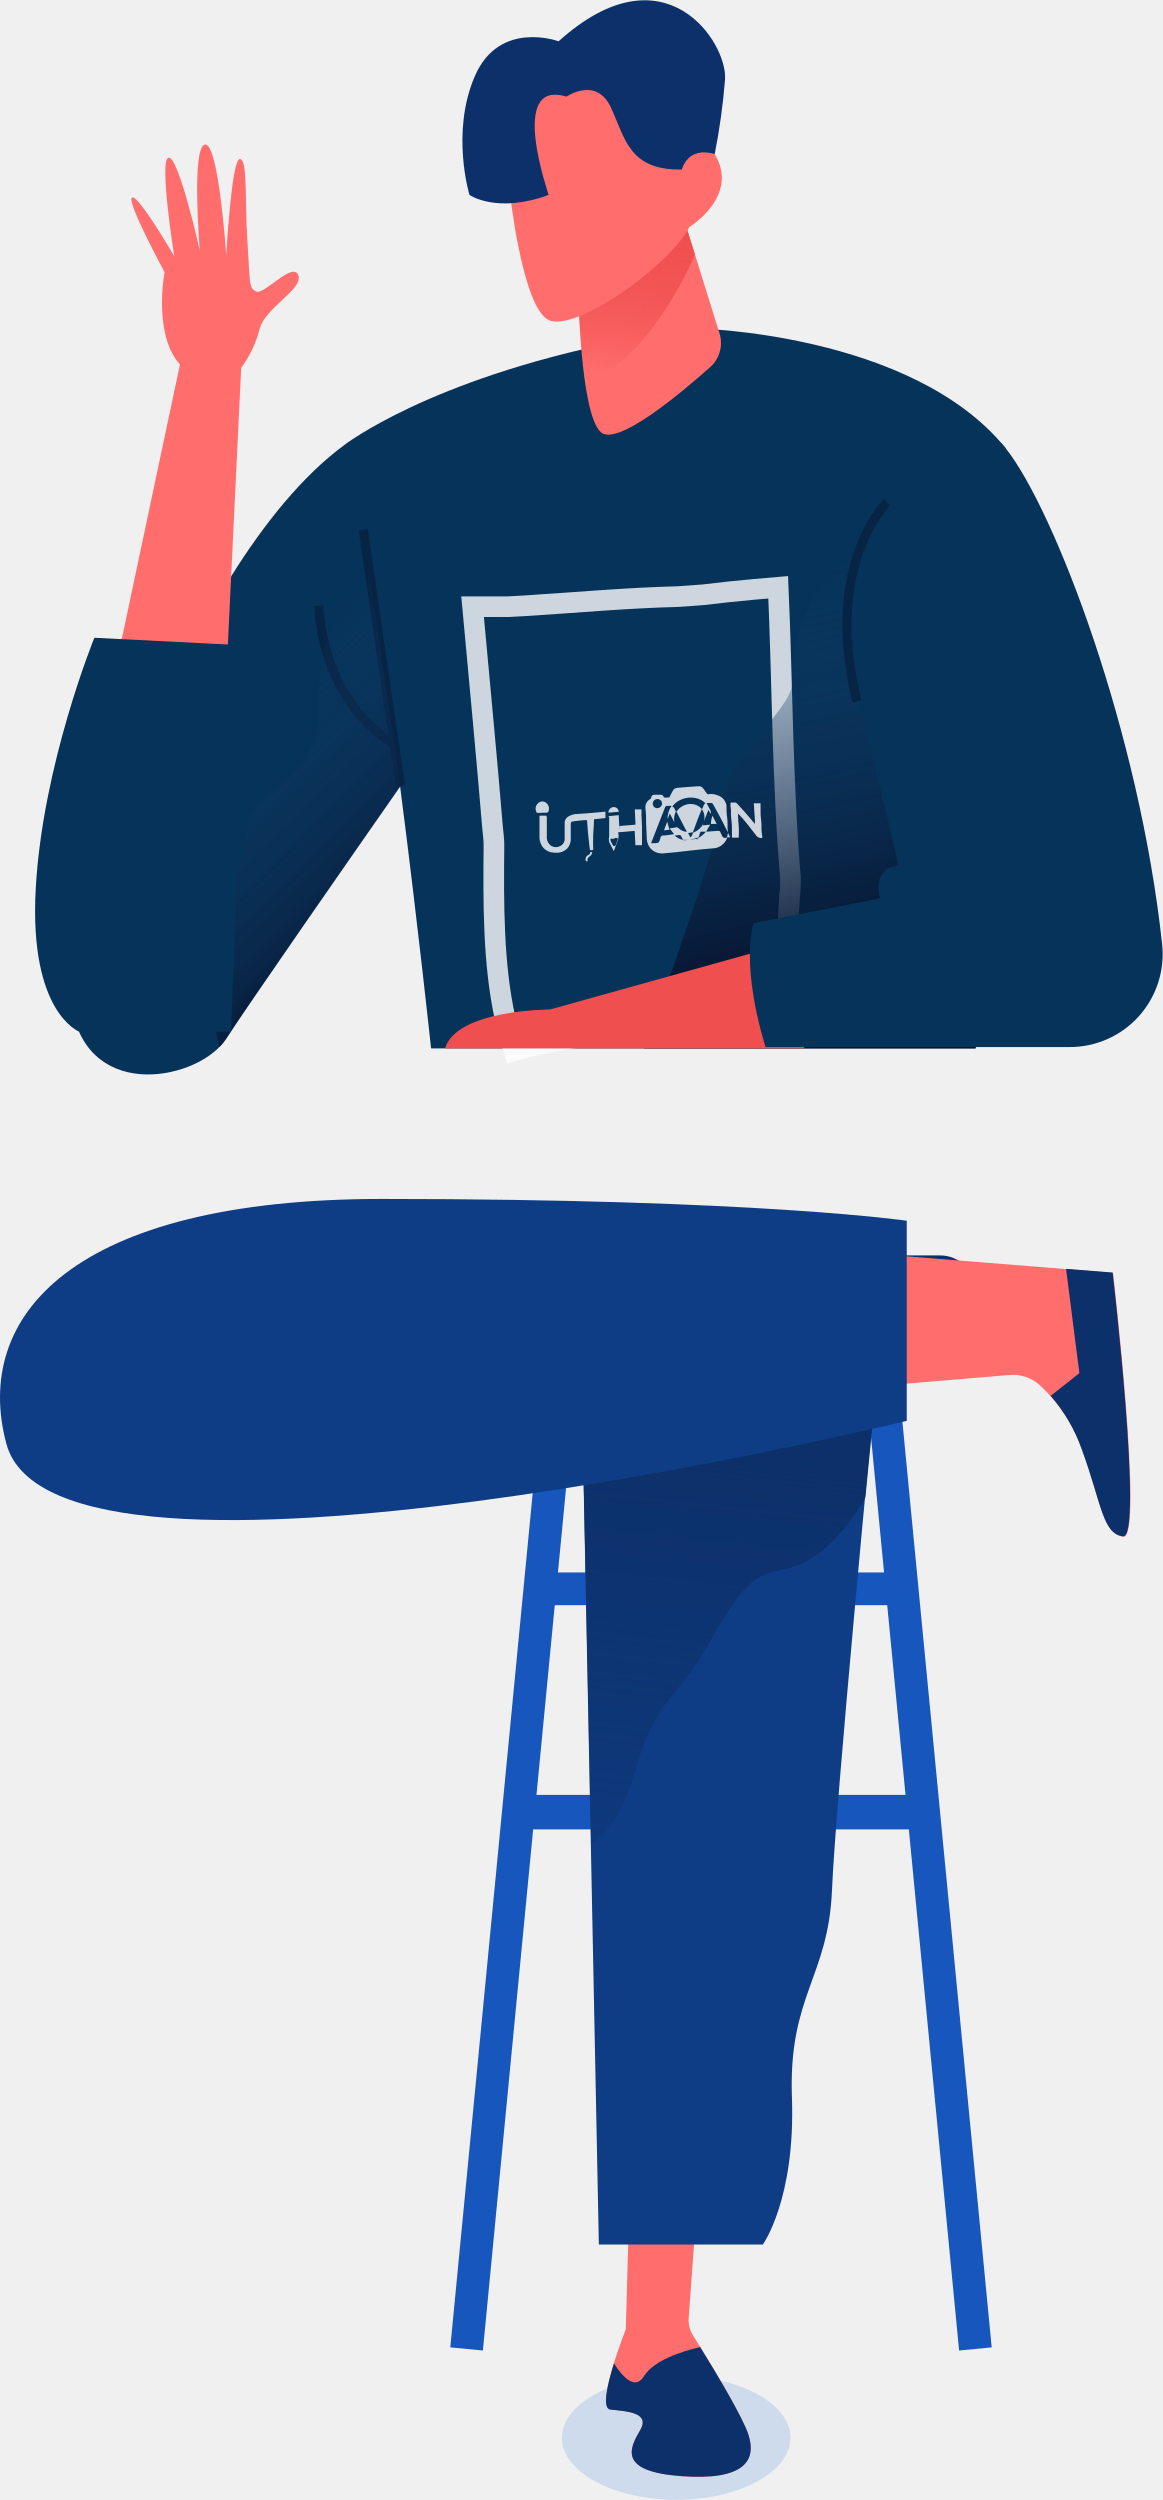
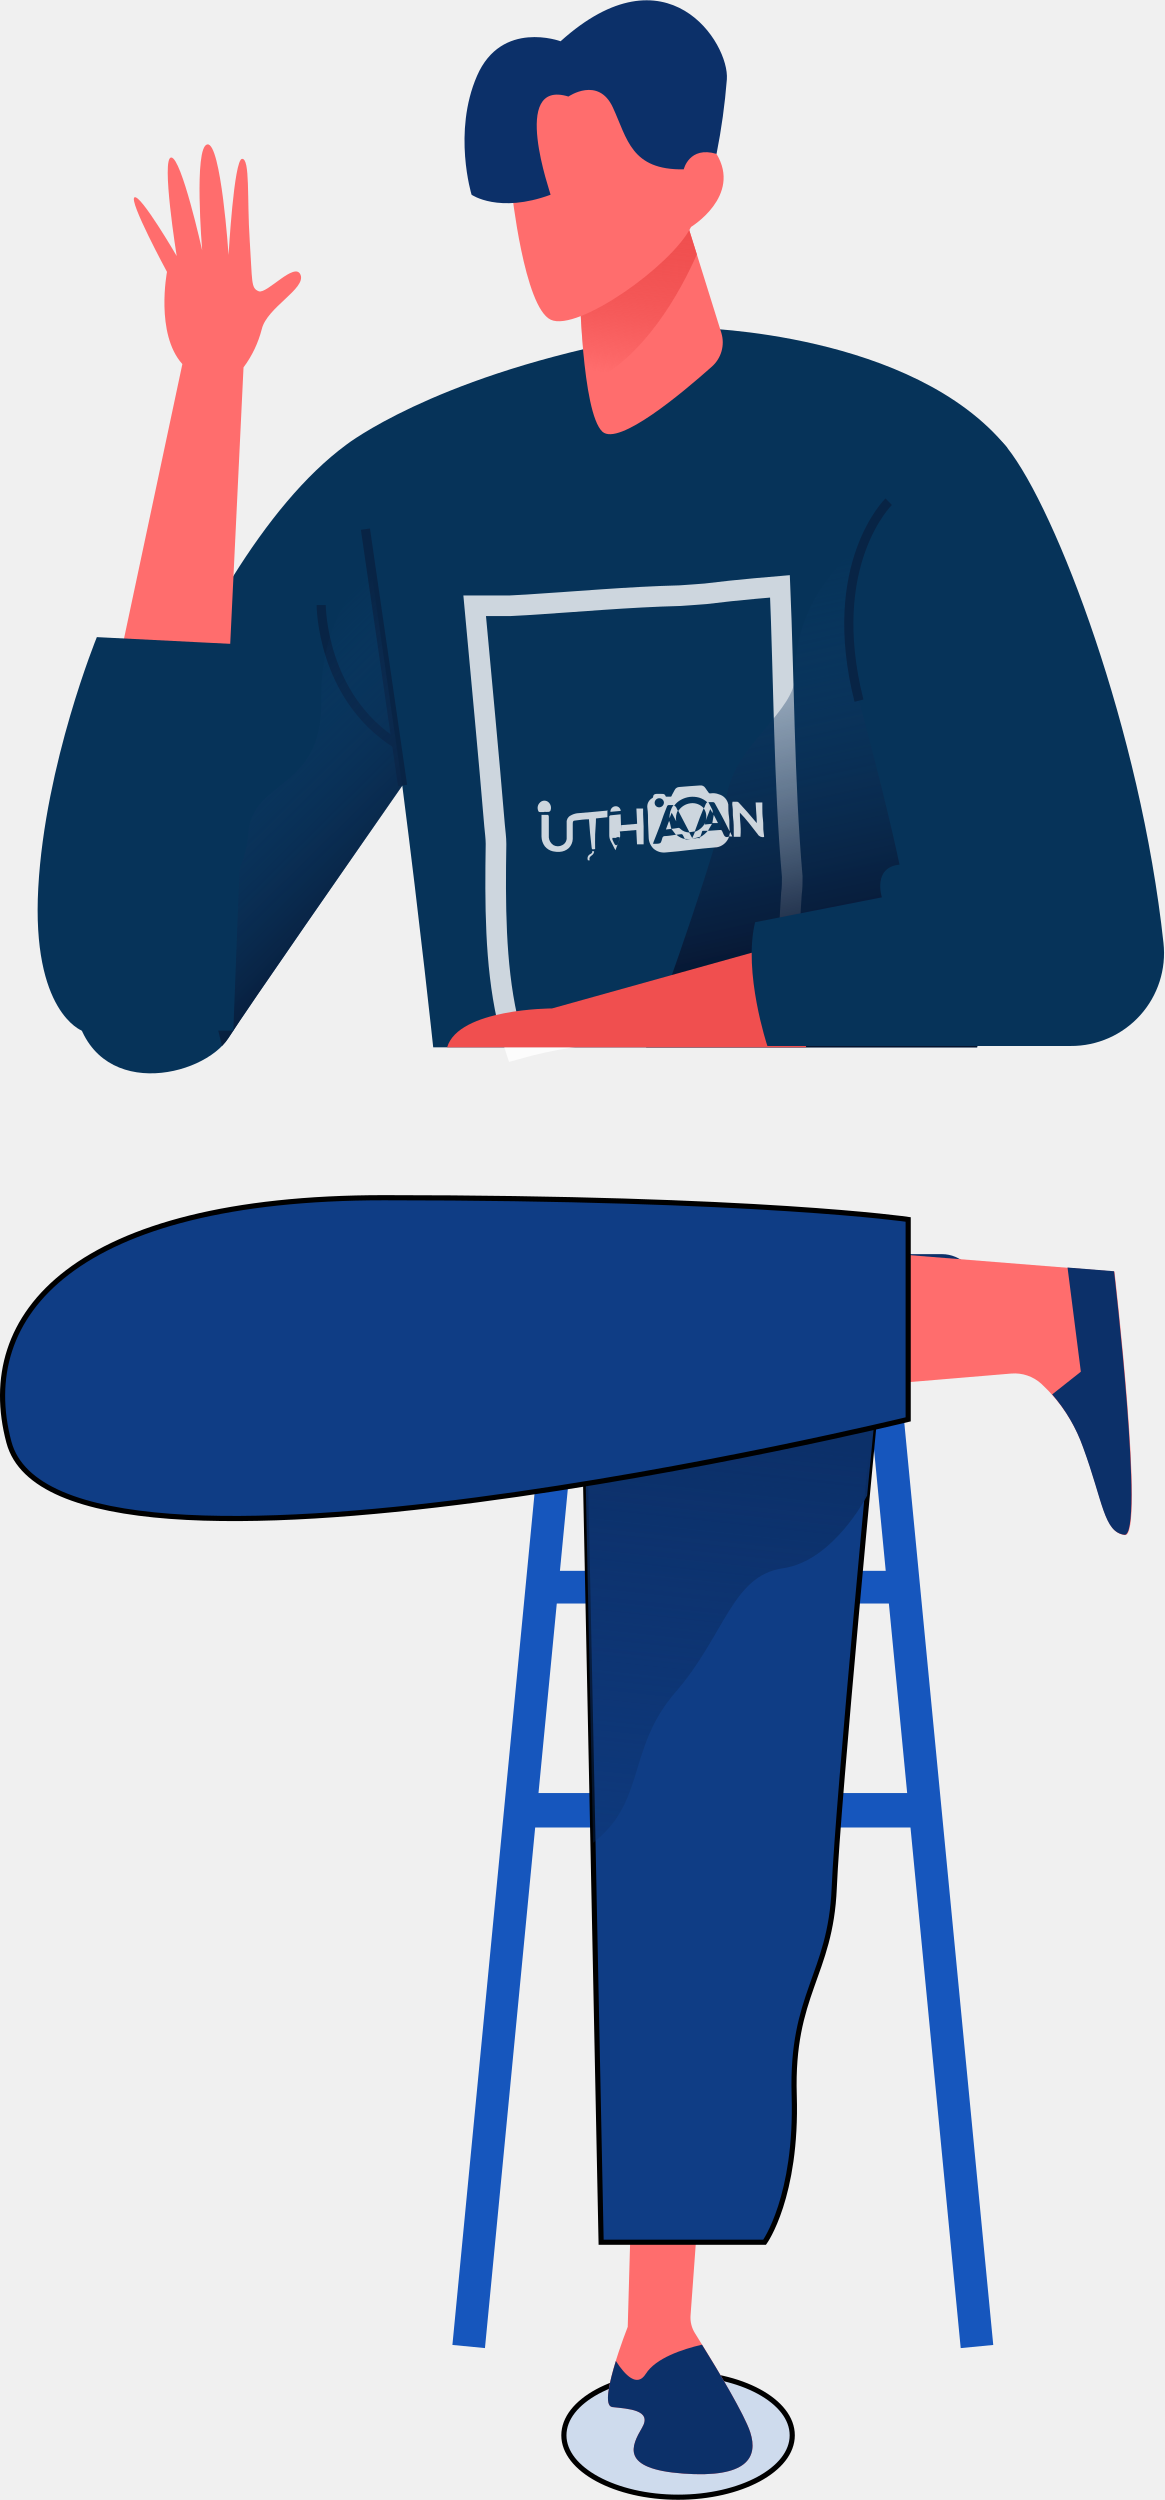
- <svg xmlns="http://www.w3.org/2000/svg" xmlns:xlink="http://www.w3.org/1999/xlink" viewBox="0 0 112.61 242.13">
+ <svg xmlns="http://www.w3.org/2000/svg" xmlns:xlink="http://www.w3.org/1999/xlink" viewBox="0 0 112.86 242.38">
  <defs>
-     <style>.cls-1,.cls-12,.cls-2,.cls-9{fill:none;stroke-miterlimit:10;}.cls-1,.cls-2{stroke:#1656bd;}.cls-1{stroke-width:3.17px;}.cls-2{stroke-width:3.34px;}.cls-3{fill:#0c3069;}.cls-4{fill:#cedbed;}.cls-5{fill:#ff6d6d;}.cls-6{fill:#0f3d85;}.cls-7{fill:url(#linear-gradient);}.cls-8{fill:#063359;}.cls-9{stroke:#082445;stroke-width:0.89px;}.cls-10{fill:url(#linear-gradient-2);}.cls-11{fill:url(#linear-gradient-3);}.cls-12{stroke:#fff;stroke-width:2px;}.cls-12,.cls-16{opacity:0.8;}.cls-13{fill:url(#linear-gradient-4);}.cls-14{fill:#f04f4f;}.cls-15{fill:url(#linear-gradient-5);}.cls-17{fill:#fff;}</style>
-     <linearGradient id="linear-gradient" x1="70.44" y1="139.44" x2="64.1" y2="198.1" gradientUnits="userSpaceOnUse">
+     <style>.cls-1,.cls-12,.cls-2,.cls-9{fill:none;}.cls-1,.cls-2{stroke:#1656bd;}.cls-1,.cls-12,.cls-2,.cls-4,.cls-6,.cls-9{stroke-miterlimit:10;}.cls-1{stroke-width:3.17px;}.cls-2{stroke-width:3.34px;}.cls-3{fill:#0c3069;}.cls-4{fill:#cedbed;}.cls-4,.cls-6{stroke:#000;stroke-width:0.5px;}.cls-5{fill:#ff6d6d;}.cls-6{fill:#0f3d85;}.cls-7{fill:url(#linear-gradient);}.cls-8{fill:#063359;}.cls-9{stroke:#082445;stroke-width:0.89px;}.cls-10{fill:url(#linear-gradient-2);}.cls-11{fill:url(#linear-gradient-3);}.cls-12{stroke:#fff;stroke-width:2px;}.cls-12,.cls-16{opacity:0.8;}.cls-13{fill:url(#linear-gradient-4);}.cls-14{fill:#f04f4f;}.cls-15{fill:url(#linear-gradient-5);}.cls-17{fill:#fff;}</style>
+     <linearGradient id="linear-gradient" x1="70.69" y1="139.44" x2="64.35" y2="198.1" gradientUnits="userSpaceOnUse">
      <stop offset="0" stop-color="#0c3069" />
      <stop offset="1" stop-color="#0c3069" stop-opacity="0" />
    </linearGradient>
-     <linearGradient id="linear-gradient-2" x1="38.75" y1="77.89" x2="21.58" y2="58.27" gradientUnits="userSpaceOnUse">
+     <linearGradient id="linear-gradient-2" x1="39" y1="77.89" x2="21.83" y2="58.27" gradientUnits="userSpaceOnUse">
      <stop offset="0" stop-color="#80371d" stop-opacity="0.89" />
      <stop offset="0.07" stop-color="#80371d" />
      <stop offset="1" stop-color="#80371d" stop-opacity="0" />
    </linearGradient>
-     <linearGradient id="linear-gradient-3" x1="39.34" y1="89.43" x2="20.58" y2="70.27" gradientUnits="userSpaceOnUse">
+     <linearGradient id="linear-gradient-3" x1="39.59" y1="89.43" x2="20.83" y2="70.27" gradientUnits="userSpaceOnUse">
      <stop offset="0" stop-color="#06132d" />
      <stop offset="1" stop-color="#134578" stop-opacity="0" />
    </linearGradient>
-     <linearGradient id="linear-gradient-4" x1="82.85" y1="93.05" x2="74.57" y2="55.53" xlink:href="#linear-gradient-3" />
-     <linearGradient id="linear-gradient-5" x1="62.38" y1="20.25" x2="60.34" y2="36.43" gradientUnits="userSpaceOnUse">
+     <linearGradient id="linear-gradient-4" x1="83.1" y1="93.05" x2="74.82" y2="55.53" xlink:href="#linear-gradient-3" />
+     <linearGradient id="linear-gradient-5" x1="62.63" y1="20.25" x2="60.59" y2="36.43" gradientUnits="userSpaceOnUse">
      <stop offset="0" stop-color="#f04f4f" />
      <stop offset="0.15" stop-color="#f04f4f" stop-opacity="0.99" />
      <stop offset="0.28" stop-color="#f04f4f" stop-opacity="0.94" />
      <stop offset="0.4" stop-color="#f04f4f" stop-opacity="0.86" />
      <stop offset="0.53" stop-color="#f04f4f" stop-opacity="0.76" />
      <stop offset="0.65" stop-color="#f04f4f" stop-opacity="0.62" />
      <stop offset="0.76" stop-color="#f04f4f" stop-opacity="0.45" />
      <stop offset="0.88" stop-color="#f04f4f" stop-opacity="0.25" />
      <stop offset="0.99" stop-color="#f04f4f" stop-opacity="0.02" />
      <stop offset="1" stop-color="#f04f4f" stop-opacity="0" />
    </linearGradient>
  </defs>
  <g id="Layer_2" data-name="Layer 2">
    <g id="man_2" data-name="man 2">
-       <line class="cls-1" x1="54.65" y1="129.43" x2="45.19" y2="227.5" />
-       <line class="cls-1" x1="85.01" y1="129.43" x2="94.47" y2="227.5" />
-       <line class="cls-1" x1="52.3" y1="153.88" x2="87.52" y2="153.88" />
-       <line class="cls-2" x1="50.36" y1="175.51" x2="89.45" y2="175.51" />
-       <rect class="cls-3" x="45.19" y="121.59" width="49.27" height="10.66" rx="3.4" />
-       <path class="cls-4" d="M76.56,236.11c0,3.32-5,6-11.07,6s-11.07-2.7-11.07-6,4.95-6,11.07-6S76.56,232.78,76.56,236.11Z" />
-       <path class="cls-5" d="M60.9,215.34l-.29,10.25s-3,7.61-1.49,7.78,3.9.26,2.88,2-2.19,4,4,4.45,7.27-1.57,6.49-4c-.62-1.94-4.06-7.53-5.36-9.61a2.82,2.82,0,0,1-.43-1.72l.85-11.63Z" />
-       <path class="cls-3" d="M59.12,233.37c1.52.17,3.9.26,2.88,2s-2.19,4,4,4.45,7.27-1.57,6.49-4c-.53-1.66-3.12-6-4.68-8.5-1.89.44-4.49,1.3-5.45,2.83-.84,1.34-2,.15-2.9-1.25C58.81,231,58.29,233.27,59.12,233.37Z" />
-       <path class="cls-6" d="M56.44,139.55,58,217.39H73.88s3.17-4.38,2.82-14.25,3.53-11.62,3.88-20.08,4-46.51,4-46.51Z" />
-       <path class="cls-7" d="M83.82,145s-3.24,6.34-8.17,7.05-5.64,6.51-10.4,12-2.81,10.57-8,14.62l-.8-39.1,28.19-3Z" />
-       <path class="cls-5" d="M85.86,134.17l11.92-1a3.86,3.86,0,0,1,2.94,1,15.55,15.55,0,0,1,4.08,6.2c1.94,5.29,2,8.19,4,8.46s-1-25.55-1-25.55l-24.23-1.94Z" />
-       <path class="cls-3" d="M103.25,122.89l1.29,10.1-2.78,2.2a15.92,15.92,0,0,1,3,5.15c1.94,5.29,2,8.19,4,8.46s-1-25.55-1-25.55Z" />
-       <path class="cls-8" d="M67.31,31.8c-21.13,3-31.38,9.51-33.55,11h0l-.44.32h0C17.31,54.94,6,92.72,7,97.8c1.76,9.07,12.42,6.69,14.88,2.82,1.94-3.05,12.44-18.12,16.87-24.47,1.73,13.42,3,25.39,3,25.39H94.49L97.4,43.41C88.29,32.18,67.31,31.8,67.31,31.8Z" />
-       <line class="cls-9" x1="38.78" y1="76.15" x2="35.18" y2="51.3" />
-       <path class="cls-9" d="M30.89,58.66s0,8.87,7.31,13.47" />
-       <path class="cls-5" d="M21.89,66.16l1.47-30.54a10.59,10.59,0,0,0,1.77-3.71c.5-2.11,4.29-3.91,3.76-5.26s-3.27,1.89-4.05,1.59-.61-.89-.88-4.94.05-7.93-.74-7.9-1.31,9.32-1.31,9.32S21.18,13.78,19.85,14s-.5,10.27-.5,10.27-2-9-3-9,.53,9.55.53,9.55-3.49-6-4.09-5.69,3.15,7.23,3.15,7.23-1.15,6,1.49,8.94L11,65.64Z" />
-       <polygon class="cls-10" points="39.05 78.24 39.05 78.24 39.05 78.23 39.05 78.24" />
-       <path class="cls-11" d="M38.76,76.19l-3-20.85s-5.07,3.77-4.88,12.59-6.68,7.5-7.08,12.92-5.24,9.37-5.24,9.37l2.7,11.19a5,5,0,0,0,.64-.79C23.85,97.58,34.31,82.56,38.76,76.19Z" />
-       <path class="cls-12" d="M77.42,99a7.78,7.78,0,0,1-4.68,1c-.56,0-1.13-.08-1.68-.15-7.29-.09-14.29-.09-21.29,1.91a30.82,30.82,0,0,1-.84-3.07c-1.16-5.26-1.15-11.08-1.09-16.83,0-.6-.09-1.19-.14-1.78-.59-7.09-1.26-14-1.93-21.32,1,0,2,0,3.43,0l1.65-.09c4.94-.31,9.77-.76,14.84-.89.83-.06,1.65-.11,2.47-.18,1.58-.2,3.18-.36,4.79-.51l2.42-.21c.4,8.93.4,18.93,1.19,28.15,0,.55,0,1.1-.08,1.65-.23,3.88-.6,7.83.94,11.61A5.33,5.33,0,0,0,77.42,99Z" />
-       <path class="cls-13" d="M62.39,101.54h32.1l2.32-46.39L84,52.13c-5.68,4.36-7.27,9.57-7.13,13.21s-6,6.87-6.68,12C69.61,81.43,64.51,95.7,62.39,101.54Z" />
-       <path class="cls-14" d="M76,91.43,53.27,97.77s-9.05,0-10.17,3.77H77.91Z" />
-       <path class="cls-6" d="M.61,139.81C-2.67,127.48,7,116.12,37,116.12c36.42,0,50.82,2.11,50.82,2.11v19.38S5.36,157.69.61,139.81Z" />
-       <path class="cls-5" d="M66.32,21.49l3.37,10.8a3.14,3.14,0,0,1-.91,3.27c-2.88,2.56-9,7.7-10.59,6.3C56.15,40,56,27.79,56,27.79Z" />
-       <path class="cls-15" d="M67.31,24.67l-1-3.18L56,27.79a81,81,0,0,0,.73,9.43C62.18,34.84,65.74,28.21,67.31,24.67Z" />
-       <path class="cls-5" d="M49.35,18.4S50.57,29.8,53.15,31s11.7-5.23,13.6-9c0,0,4.93-3,2.47-7.07L58.09,5.41l-9.8,3.27Z" />
-       <path class="cls-3" d="M54.86,9.36s2.9-2,4.31,1.06,1.77,6.08,6.87,6c0,0,.53-2.29,3.18-1.5a61.91,61.91,0,0,0,1-7.22c.27-3.52-5.81-13-16.12-3.7,0,0-5.72-2.12-8.1,3.35s-.53,11.53-.53,11.53,2.64,1.85,7.66,0C53.18,18.87,49.13,7.6,54.86,9.36Z" />
-       <path class="cls-8" d="M23.81,62.51,22.37,99.92H7.68S2.8,98.11,3.46,86.08,9.14,61.77,9.14,61.77Z" />
-       <path class="cls-8" d="M97.4,43.41c4.76,6,12.93,27.45,15.15,48a9,9,0,0,1-9,10H74.15s-2.38-7.14-1.19-12L85.25,87S84.32,84.1,87,83.84c0,0-1.32-6.49-4.62-18.44S92.25,36.93,97.4,43.41Z" />
-       <path class="cls-9" d="M85.91,48.64S79.69,54.71,83,67.93" />
+       <line class="cls-1" x1="54.9" y1="129.43" x2="45.44" y2="227.5" />
+       <line class="cls-1" x1="85.26" y1="129.43" x2="94.72" y2="227.5" />
+       <line class="cls-1" x1="52.55" y1="153.88" x2="87.77" y2="153.88" />
+       <line class="cls-2" x1="50.61" y1="175.51" x2="89.7" y2="175.51" />
+       <rect class="cls-3" x="45.44" y="121.59" width="49.27" height="10.66" rx="3.4" />
+       <path class="cls-4" d="M76.81,236.11c0,3.32-5,6-11.07,6s-11.07-2.7-11.07-6,4.95-6,11.07-6S76.81,232.78,76.81,236.11Z" />
+       <path class="cls-5" d="M61.15,215.34l-.29,10.25s-3,7.61-1.49,7.78,3.9.26,2.88,2-2.19,4,4,4.45,7.27-1.57,6.49-4c-.62-1.94-4.06-7.53-5.36-9.61a2.82,2.82,0,0,1-.43-1.72l.85-11.63Z" />
+       <path class="cls-3" d="M59.37,233.37c1.52.17,3.9.26,2.88,2s-2.19,4,4,4.45,7.27-1.57,6.49-4c-.53-1.66-3.12-6-4.68-8.5-1.89.44-4.49,1.3-5.45,2.83-.84,1.34-2,.15-2.9-1.25C59.06,231,58.54,233.27,59.37,233.37Z" />
+       <path class="cls-6" d="M56.69,139.55l1.59,77.84H74.13S77.3,213,77,203.14s3.53-11.62,3.88-20.08,4-46.51,4-46.51Z" />
+       <path class="cls-7" d="M84.07,145s-3.24,6.34-8.17,7.05-5.64,6.51-10.4,12-2.81,10.57-8,14.62l-.8-39.1,28.19-3Z" />
+       <path class="cls-5" d="M86.11,134.17l11.92-1a3.86,3.86,0,0,1,2.94,1,15.55,15.55,0,0,1,4.08,6.2c1.94,5.29,2,8.19,4,8.46s-1-25.55-1-25.55l-24.23-1.94Z" />
+       <path class="cls-3" d="M103.5,122.89l1.29,10.1-2.78,2.2a15.92,15.92,0,0,1,3,5.15c1.94,5.29,2,8.19,4,8.46s-1-25.55-1-25.55Z" />
+       <path class="cls-8" d="M67.56,31.8c-21.13,3-31.38,9.51-33.55,11h0l-.44.32h0C17.56,54.94,6.29,92.72,7.28,97.8c1.76,9.07,12.42,6.69,14.88,2.82C24.1,97.57,34.6,82.5,39,76.15c1.73,13.42,3,25.39,3,25.39H94.74l2.91-58.13C88.54,32.18,67.56,31.8,67.56,31.8Z" />
+       <line class="cls-9" x1="39.03" y1="76.15" x2="35.43" y2="51.3" />
+       <path class="cls-9" d="M31.14,58.66s0,8.87,7.31,13.47" />
+       <path class="cls-5" d="M22.14,66.16l1.47-30.54a10.59,10.59,0,0,0,1.77-3.71c.5-2.11,4.29-3.91,3.76-5.26s-3.27,1.89-4.05,1.59-.61-.89-.88-4.94.05-7.93-.74-7.9-1.31,9.32-1.31,9.32S21.43,13.78,20.1,14s-.5,10.27-.5,10.27-2-9-3-9,.53,9.55.53,9.55-3.49-6-4.09-5.69,3.15,7.23,3.15,7.23-1.15,6,1.49,8.94L11.23,65.64Z" />
+       <polygon class="cls-10" points="39.3 78.24 39.3 78.24 39.3 78.23 39.3 78.24" />
+       <path class="cls-11" d="M39,76.19,36,55.34S31,59.11,31.14,67.93s-6.68,7.5-7.08,12.92-5.24,9.37-5.24,9.37l2.7,11.19a5,5,0,0,0,.64-.79C24.1,97.58,34.56,82.56,39,76.19Z" />
+       <path class="cls-12" d="M77.67,99A7.78,7.78,0,0,1,73,100c-.56,0-1.13-.08-1.68-.15C64,99.73,57,99.73,50,101.73a30.82,30.82,0,0,1-.84-3.07C48,93.4,48,87.58,48.09,81.83c0-.6-.09-1.19-.14-1.78-.59-7.09-1.26-14-1.93-21.32,1,0,2,0,3.43,0l1.65-.09c4.94-.31,9.77-.76,14.84-.89.83-.06,1.65-.11,2.47-.18,1.58-.2,3.18-.36,4.79-.51l2.42-.21C76,65.73,76,75.73,76.81,85c0,.55,0,1.1-.08,1.65-.23,3.88-.6,7.83.94,11.61A5.33,5.33,0,0,0,77.67,99Z" />
+       <path class="cls-13" d="M62.64,101.54h32.1l2.32-46.39-12.82-3C78.56,56.49,77,61.7,77.11,65.34s-6,6.87-6.68,12C69.86,81.43,64.76,95.7,62.64,101.54Z" />
+       <path class="cls-14" d="M76.25,91.43,53.52,97.77s-9.05,0-10.17,3.77H78.16Z" />
+       <path class="cls-6" d="M.86,139.81c-3.28-12.33,6.36-23.69,36.37-23.69,36.42,0,50.82,2.11,50.82,2.11v19.38S5.61,157.69.86,139.81Z" />
+       <path class="cls-5" d="M66.57,21.49l3.37,10.8A3.14,3.14,0,0,1,69,35.56c-2.88,2.56-9,7.7-10.59,6.3C56.4,40,56.2,27.79,56.2,27.79Z" />
+       <path class="cls-15" d="M67.56,24.67l-1-3.18L56.2,27.79a81,81,0,0,0,.73,9.43C62.43,34.84,66,28.21,67.56,24.67Z" />
+       <path class="cls-5" d="M49.6,18.4S50.82,29.8,53.4,31,65.1,25.79,67,22c0,0,4.93-3,2.47-7.07L58.34,5.41l-9.8,3.27Z" />
+       <path class="cls-3" d="M55.11,9.36s2.9-2,4.31,1.06,1.77,6.08,6.87,6c0,0,.53-2.29,3.18-1.5a61.91,61.91,0,0,0,1-7.22c.27-3.52-5.81-13-16.12-3.7,0,0-5.72-2.12-8.1,3.35s-.53,11.53-.53,11.53,2.64,1.85,7.66,0C53.43,18.87,49.38,7.6,55.11,9.36Z" />
+       <path class="cls-8" d="M24.06,62.51,22.62,99.92H7.93S3.05,98.11,3.71,86.08,9.39,61.77,9.39,61.77Z" />
+       <path class="cls-8" d="M97.65,43.41c4.76,6,12.93,27.45,15.15,48a9,9,0,0,1-9,10H74.4s-2.38-7.14-1.19-12L85.5,87s-.93-2.91,1.71-3.17c0,0-1.32-6.49-4.62-18.44S92.5,36.93,97.65,43.41Z" />
+       <path class="cls-9" d="M86.16,48.64s-6.22,6.07-2.88,19.29" />
      <g id="Layer_2-2" data-name="Layer 2" class="cls-16">
        <g id="Layer_1-2" data-name="Layer 1-2">
-           <path class="cls-17" d="M67.13,80.64a1.8,1.8,0,0,0,1-.89,1.45,1.45,0,0,0-.06.19l.71-.07-.39.67.16,0,1-.07a.18.18,0,0,1,.22.13.37.37,0,0,0,.05.11c.12.26.2.58.62.39a1.55,1.55,0,0,1-1,1,1.15,1.15,0,0,1-.37.06l-1.2.11-1.2.13-1.21.14-1.21.11a1.53,1.53,0,0,1-1.13-.36,1.56,1.56,0,0,1-.48-1.09l-.06-1.44c0-.48,0-1-.07-1.45a.94.94,0,0,1,.49-.94.14.14,0,0,0,.07-.11c0-.19.12-.28.32-.29l.49,0c.26,0,.31,0,.43.27l.45,0s.09,0,.11-.09.2-.36.28-.54a.52.52,0,0,1,.47-.31l1-.08,1-.07a.52.52,0,0,1,.51.24c.09.15.21.29.31.44a.17.17,0,0,0,.19.09,1.53,1.53,0,0,1,.82.09A1.26,1.26,0,0,1,70.36,78c0,.39,0,.79.07,1.21s0,.85.06,1.3a.25.25,0,0,1,0,.08l-.09-.16c-.22-.46-.45-.9-.67-1.32l-.67-1.22a.22.22,0,0,0-.25-.12l-.38,0c.13.26.28.52.4.78a.55.55,0,0,1,0,.28l-.22-.39c-.15.38-.3.74-.44,1.12a1.38,1.38,0,0,0-.2-1.2l-.38.94c-.16.42-.32.86-.48,1.31l-.55.08a.35.35,0,0,0,0-.06l-.52-1-.52-1-.05-.06a1.65,1.65,0,0,0-.16,1.06c-.15-.27-.29-.54-.44-.84-.08.2-.15.37-.21.54a2,2,0,0,1,.39-1.28l-.43,0a.2.2,0,0,0-.21.15c-.11.27-.22.55-.32.82l-.33.84c-.11.27-.21.55-.32.83l-.33.84s0,.09-.05.14h.15c.18,0,.41,0,.54-.06s.17-.34.23-.52a.23.23,0,0,1,.22-.17c.36,0,.72-.08,1.09-.13l-.44-.57a5.48,5.48,0,0,0,.64-.09.2.2,0,0,1,.21.07,1.28,1.28,0,0,0,.88.37c.1.17.19.35.29.54C67,81,67.06,80.84,67.13,80.64Zm.52.51a2.5,2.5,0,0,0,.72-.6l-.47,0s-.08,0-.08.06-.11.33-.17.5c-.28.07-.56.17-.85.22a3.11,3.11,0,0,1-.61,0l0,.05a.41.41,0,0,0,.18,0l1-.12C67.47,81.35,67.59,81.32,67.65,81.15Zm-2.14-2.52a1.65,1.65,0,0,1,1.18-.75,1.45,1.45,0,0,1,1.3.49c.14-.19.12-.44.33-.59a2.08,2.08,0,0,0-.79-.45,2.48,2.48,0,0,0-.9-.07,2.42,2.42,0,0,0-.86.28,1.94,1.94,0,0,0-.66.58C65.37,78.19,65.34,78.49,65.51,78.63Zm-1.87-1.24a.45.45,0,0,0-.42.47.43.43,0,0,0,.47.41h0a.47.47,0,0,0,.43-.47.45.45,0,0,0-.48-.41Zm1.69,3.54a1.84,1.84,0,0,0,.82.42c-.07-.15-.13-.28-.2-.4a.18.18,0,0,0-.13-.08l-.49.06Z" />
-           <path class="cls-17" d="M58.64,78.62v.61l-1.11.12c0,.53-.06,1-.08,1.53s0,1,0,1.44l0,0c-.32.05-.32.05-.35-.24s-.1-.85-.14-1.29-.08-.9-.11-1.36c-.43,0-.87.06-1.31.12-.24,0-.26.1-.26.35,0,.49,0,1,0,1.44a1.33,1.33,0,0,1-.38.88,1.42,1.42,0,0,1-.89.37,2.41,2.41,0,0,1-.65-.05,1.41,1.41,0,0,1-.79-.49,1.62,1.62,0,0,1-.32-.93q0-.51,0-1.05V79c.21,0,.43,0,.64,0,0,0,.07.1.07.15,0,.32,0,.64,0,.94s0,.62,0,.92c0,.06,0,.13,0,.19a1,1,0,0,0,.45.74.88.88,0,0,0,.85,0,.76.76,0,0,0,.43-.75q0-.7,0-1.44a.69.69,0,0,1,.36-.67,1.77,1.77,0,0,1,.64-.23L57,78.76l1.51-.14Z" />
-           <path class="cls-17" d="M73.83,81.15a.57.57,0,0,1-.62-.27c-.28-.37-.56-.73-.85-1.09s-.58-.7-.88-1c0,0,0,.55.06,1.14s0,1.2,0,1.2h-.65s0-.23,0-.57,0-.79-.06-1.21,0-.83-.06-1.13,0-.49,0-.49h.46a.27.27,0,0,1,.15.09c.27.29.54.58.81.89l.8.94.13.15s0-.53-.05-1l-.06-1h.65l0,.52c0,.3,0,.72.06,1.15s0,.86.06,1.2S73.83,81.15,73.83,81.15Z" />
-           <path class="cls-17" d="M58.92,79.05l1-.1L60,80.42h0V80l1.55-.13-.07-1.48.65,0,0,.55.05,1.19,0,1.19,0,.54-.64,0-.07-1.39-1.6.14a1.45,1.45,0,0,1-.08.92c-.1.29-.24.58-.33.9l-.11-.18c-.11-.22-.22-.45-.34-.66A1.22,1.22,0,0,1,59,81l0-.91c0-.31,0-.62,0-.93A.41.41,0,0,1,58.92,79.05Zm.57,2.18s-.05,0-.08,0l-.28,0a.36.36,0,0,0,0,.18,4,4,0,0,0,.23.46s.1.09.14.08a.19.19,0,0,0,.14-.11,5.17,5.17,0,0,0,.18-.51.35.35,0,0,0,0-.16.88.88,0,0,0-.28,0S59.53,81.21,59.49,81.23Z" />
-           <path class="cls-17" d="M52.51,78.73H52.1a.16.16,0,0,1-.17-.13.7.7,0,0,1,.14-.76.6.6,0,0,1,.8-.11.73.73,0,0,1,.24.88.26.26,0,0,1-.14.1,3.53,3.53,0,0,1-.46,0Z" />
-           <path class="cls-17" d="M59.93,78.62l-1,.09a.52.52,0,0,1,.45-.54A.48.48,0,0,1,59.93,78.62Z" />
-           <path class="cls-17" d="M69,79l.41.8-.55,0C68.85,79.58,68.9,79.3,69,79Z" />
-           <path class="cls-17" d="M57.16,82.52c.16,0,.23,0,.18.12a.52.52,0,0,1-.17.26c-.2.13-.34.26-.24.51l-.18,0a.46.46,0,0,1,.2-.59C57.07,82.76,57.21,82.69,57.16,82.52Z" />
-           <path class="cls-17" d="M70.72,81.1h-.3c0-.14.06-.27.09-.43Z" />
-           <path class="cls-17" d="M67.65,81.15c-.06.17-.18.2-.33.21l-1,.12a.41.41,0,0,1-.18,0l0-.05a3.11,3.11,0,0,0,.61,0c.29,0,.57-.15.85-.22Z" />
-           <path class="cls-17" d="M64.84,80.36l-.53.06.31-.84C64.7,79.84,64.77,80.1,64.84,80.36Z" />
+           <path class="cls-17" d="M67.38,80.64a1.8,1.8,0,0,0,1-.89,1.45,1.45,0,0,0-.06.19l.71-.07-.39.67.16,0,1-.07a.18.18,0,0,1,.22.13.37.37,0,0,0,.05.11c.12.26.2.58.62.39a1.55,1.55,0,0,1-1,1,1.15,1.15,0,0,1-.37.06l-1.2.11-1.2.13-1.21.14-1.21.11a1.53,1.53,0,0,1-1.13-.36,1.56,1.56,0,0,1-.48-1.09l-.06-1.44c0-.48,0-1-.07-1.45a.94.94,0,0,1,.49-.94.14.14,0,0,0,.07-.11c0-.19.12-.28.32-.29l.49,0c.26,0,.31,0,.43.27l.45,0s.09,0,.11-.09.2-.36.28-.54a.52.52,0,0,1,.47-.31l1-.08,1-.07a.52.52,0,0,1,.51.24c.09.15.21.29.31.44a.17.17,0,0,0,.19.09,1.53,1.53,0,0,1,.82.09A1.26,1.26,0,0,1,70.61,78c0,.39,0,.79.07,1.21s0,.85.06,1.3a.25.25,0,0,1,0,.08l-.09-.16c-.22-.46-.45-.9-.67-1.32l-.67-1.22a.22.22,0,0,0-.25-.12l-.38,0c.13.26.28.52.4.78a.55.55,0,0,1,0,.28l-.22-.39c-.15.38-.3.74-.44,1.12a1.38,1.38,0,0,0-.2-1.2l-.38.94c-.16.42-.32.86-.48,1.31l-.55.08a.35.35,0,0,0,0-.06l-.52-1-.52-1-.05-.06a1.65,1.65,0,0,0-.16,1.06c-.15-.27-.29-.54-.44-.84-.08.2-.15.37-.21.54a2,2,0,0,1,.39-1.28l-.43,0a.2.2,0,0,0-.21.15c-.11.27-.22.55-.32.82L64,80c-.11.27-.21.55-.32.83l-.33.84s0,.09-.05.14h.15c.18,0,.41,0,.54-.06s.17-.34.23-.52a.23.23,0,0,1,.22-.17c.36,0,.72-.08,1.09-.13l-.44-.57a5.48,5.48,0,0,0,.64-.09.2.2,0,0,1,.21.07,1.28,1.28,0,0,0,.88.37c.1.17.19.35.29.54C67.23,81,67.31,80.84,67.38,80.64Zm.52.51a2.5,2.5,0,0,0,.72-.6l-.47,0s-.08,0-.08.06-.11.33-.17.5c-.28.07-.56.17-.85.22a3.11,3.11,0,0,1-.61,0l0,.05a.41.41,0,0,0,.18,0l1-.12C67.72,81.35,67.84,81.32,67.9,81.15Zm-2.14-2.52a1.65,1.65,0,0,1,1.18-.75,1.45,1.45,0,0,1,1.3.49c.14-.19.12-.44.33-.59a2.08,2.08,0,0,0-.79-.45,2.48,2.48,0,0,0-.9-.07,2.42,2.42,0,0,0-.86.28,1.94,1.94,0,0,0-.66.58C65.62,78.19,65.59,78.49,65.76,78.63Zm-1.87-1.24a.45.45,0,0,0-.42.47.43.43,0,0,0,.47.41h0a.47.47,0,0,0,.43-.47.45.45,0,0,0-.48-.41Zm1.69,3.54a1.84,1.84,0,0,0,.82.42c-.07-.15-.13-.28-.2-.4a.18.18,0,0,0-.13-.08l-.49.06Z" />
+           <path class="cls-17" d="M58.89,78.62v.61l-1.11.12c0,.53-.06,1-.08,1.53s0,1,0,1.44l0,0c-.32.05-.32.05-.35-.24s-.1-.85-.14-1.29-.08-.9-.11-1.36c-.43,0-.87.06-1.31.12-.24,0-.26.1-.26.35,0,.49,0,1,0,1.44a1.33,1.33,0,0,1-.38.88,1.42,1.42,0,0,1-.89.37,2.41,2.41,0,0,1-.65-.05,1.41,1.41,0,0,1-.79-.49,1.62,1.62,0,0,1-.32-.93q0-.51,0-1.05V79c.21,0,.43,0,.64,0,0,0,.07.1.07.15,0,.32,0,.64,0,.94s0,.62,0,.92c0,.06,0,.13,0,.19a1,1,0,0,0,.45.74.88.88,0,0,0,.85,0,.76.76,0,0,0,.43-.75q0-.7,0-1.44a.69.69,0,0,1,.36-.67,1.77,1.77,0,0,1,.64-.23l1.51-.13,1.51-.14Z" />
+           <path class="cls-17" d="M74.08,81.15a.57.57,0,0,1-.62-.27c-.28-.37-.56-.73-.85-1.09s-.58-.7-.88-1c0,0,0,.55.06,1.14s0,1.2,0,1.2h-.65s0-.23,0-.57,0-.79-.06-1.21,0-.83-.06-1.13,0-.49,0-.49h.46a.27.27,0,0,1,.15.09c.27.29.54.58.81.89l.8.94.13.15s0-.53-.05-1l-.06-1h.65l0,.52c0,.3,0,.72.06,1.15s0,.86.06,1.2S74.08,81.15,74.08,81.15Z" />
+           <path class="cls-17" d="M59.17,79.05l1-.1.05,1.47h0V80l1.55-.13-.07-1.48.65,0,0,.55.05,1.19,0,1.19,0,.54-.64,0-.07-1.39-1.6.14a1.45,1.45,0,0,1-.08.92c-.1.29-.24.58-.33.9l-.11-.18c-.11-.22-.22-.45-.34-.66a1.22,1.22,0,0,1-.16-.62l0-.91c0-.31,0-.62,0-.93A.41.41,0,0,1,59.17,79.05Zm.57,2.18s-.05,0-.08,0l-.28,0a.36.36,0,0,0,0,.18,4,4,0,0,0,.23.46s.1.09.14.08a.19.19,0,0,0,.14-.11,5.17,5.17,0,0,0,.18-.51.35.35,0,0,0,0-.16.88.88,0,0,0-.28,0S59.78,81.21,59.74,81.23Z" />
+           <path class="cls-17" d="M52.76,78.73h-.41a.16.16,0,0,1-.17-.13.7.7,0,0,1,.14-.76.6.6,0,0,1,.8-.11.73.73,0,0,1,.24.88.26.26,0,0,1-.14.1,3.53,3.53,0,0,1-.46,0Z" />
+           <path class="cls-17" d="M60.18,78.62l-1,.09a.52.52,0,0,1,.45-.54A.48.48,0,0,1,60.18,78.62Z" />
+           <path class="cls-17" d="M69.2,79l.41.8-.55,0C69.1,79.58,69.15,79.3,69.2,79Z" />
+           <path class="cls-17" d="M57.41,82.52c.16,0,.23,0,.18.12a.52.52,0,0,1-.17.26c-.2.13-.34.26-.24.51l-.18,0a.46.46,0,0,1,.2-.59C57.32,82.76,57.46,82.69,57.41,82.52Z" />
+           <path class="cls-17" d="M71,81.1h-.3c0-.14.06-.27.09-.43Z" />
+           <path class="cls-17" d="M67.9,81.15c-.06.17-.18.2-.33.21l-1,.12a.41.41,0,0,1-.18,0l0-.05a3.11,3.11,0,0,0,.61,0c.29,0,.57-.15.85-.22Z" />
+           <path class="cls-17" d="M65.09,80.36l-.53.06.31-.84C65,79.84,65,80.1,65.09,80.36Z" />
        </g>
      </g>
    </g>
  </g>
</svg>
